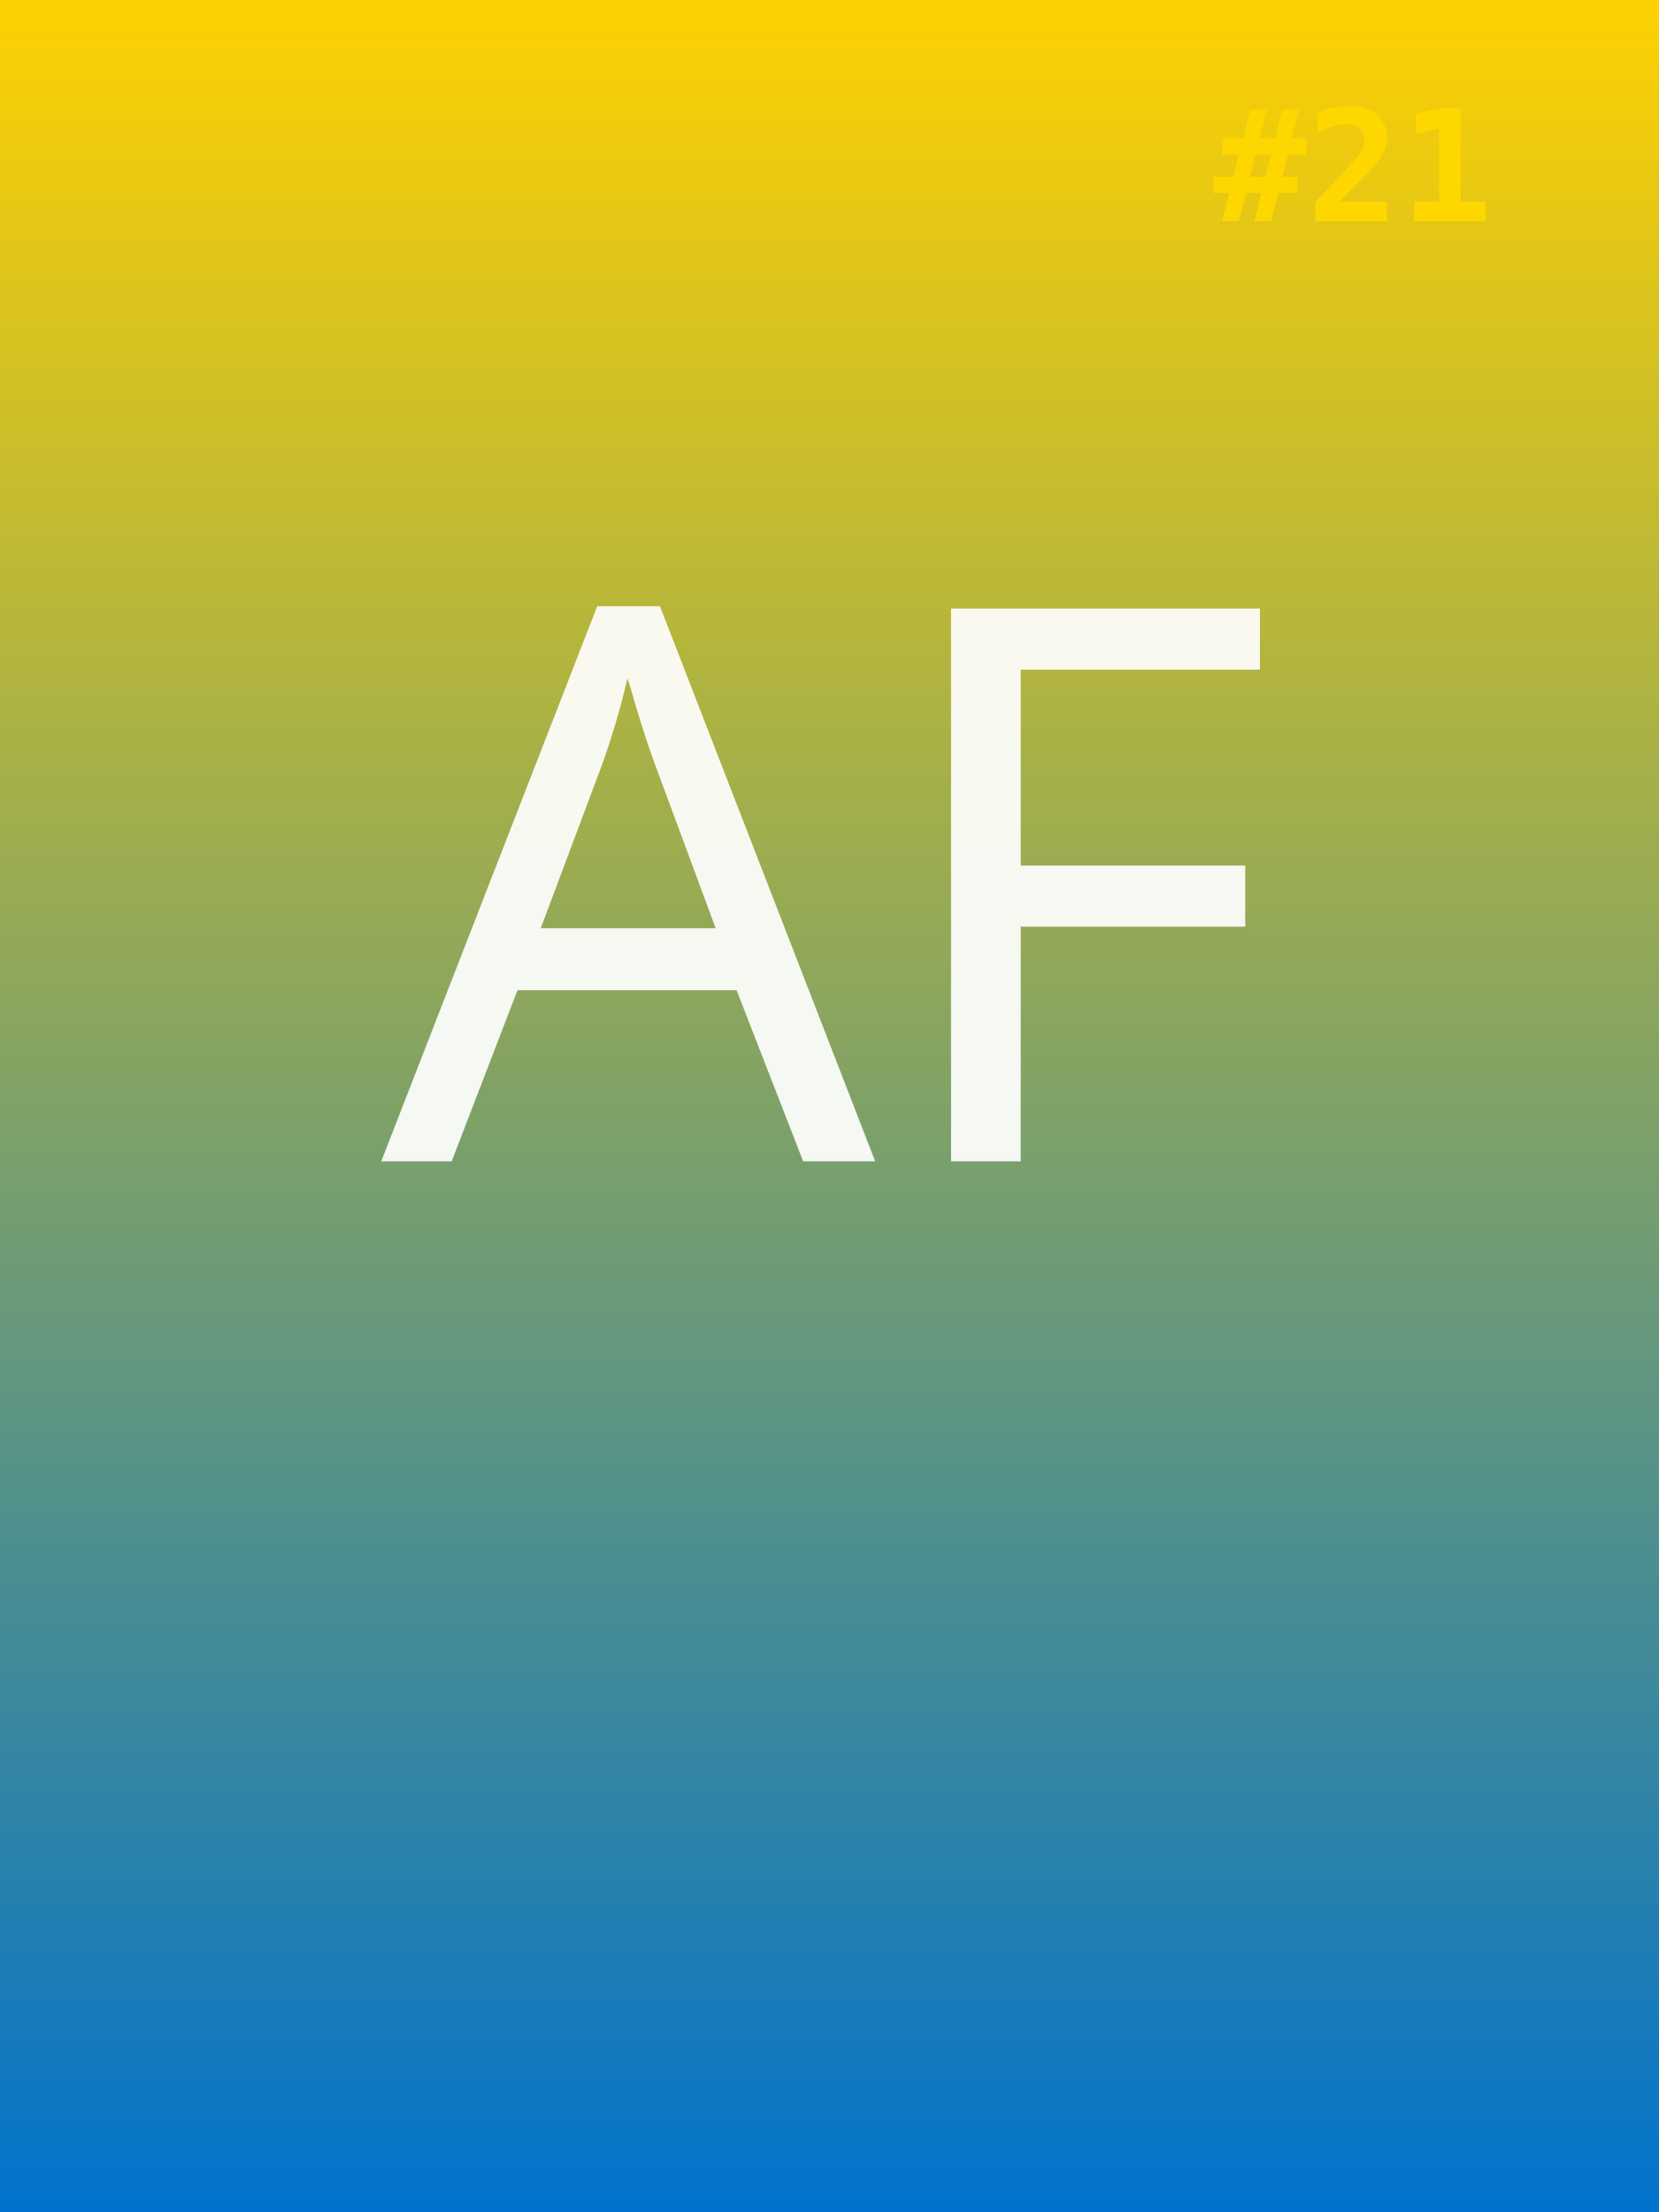
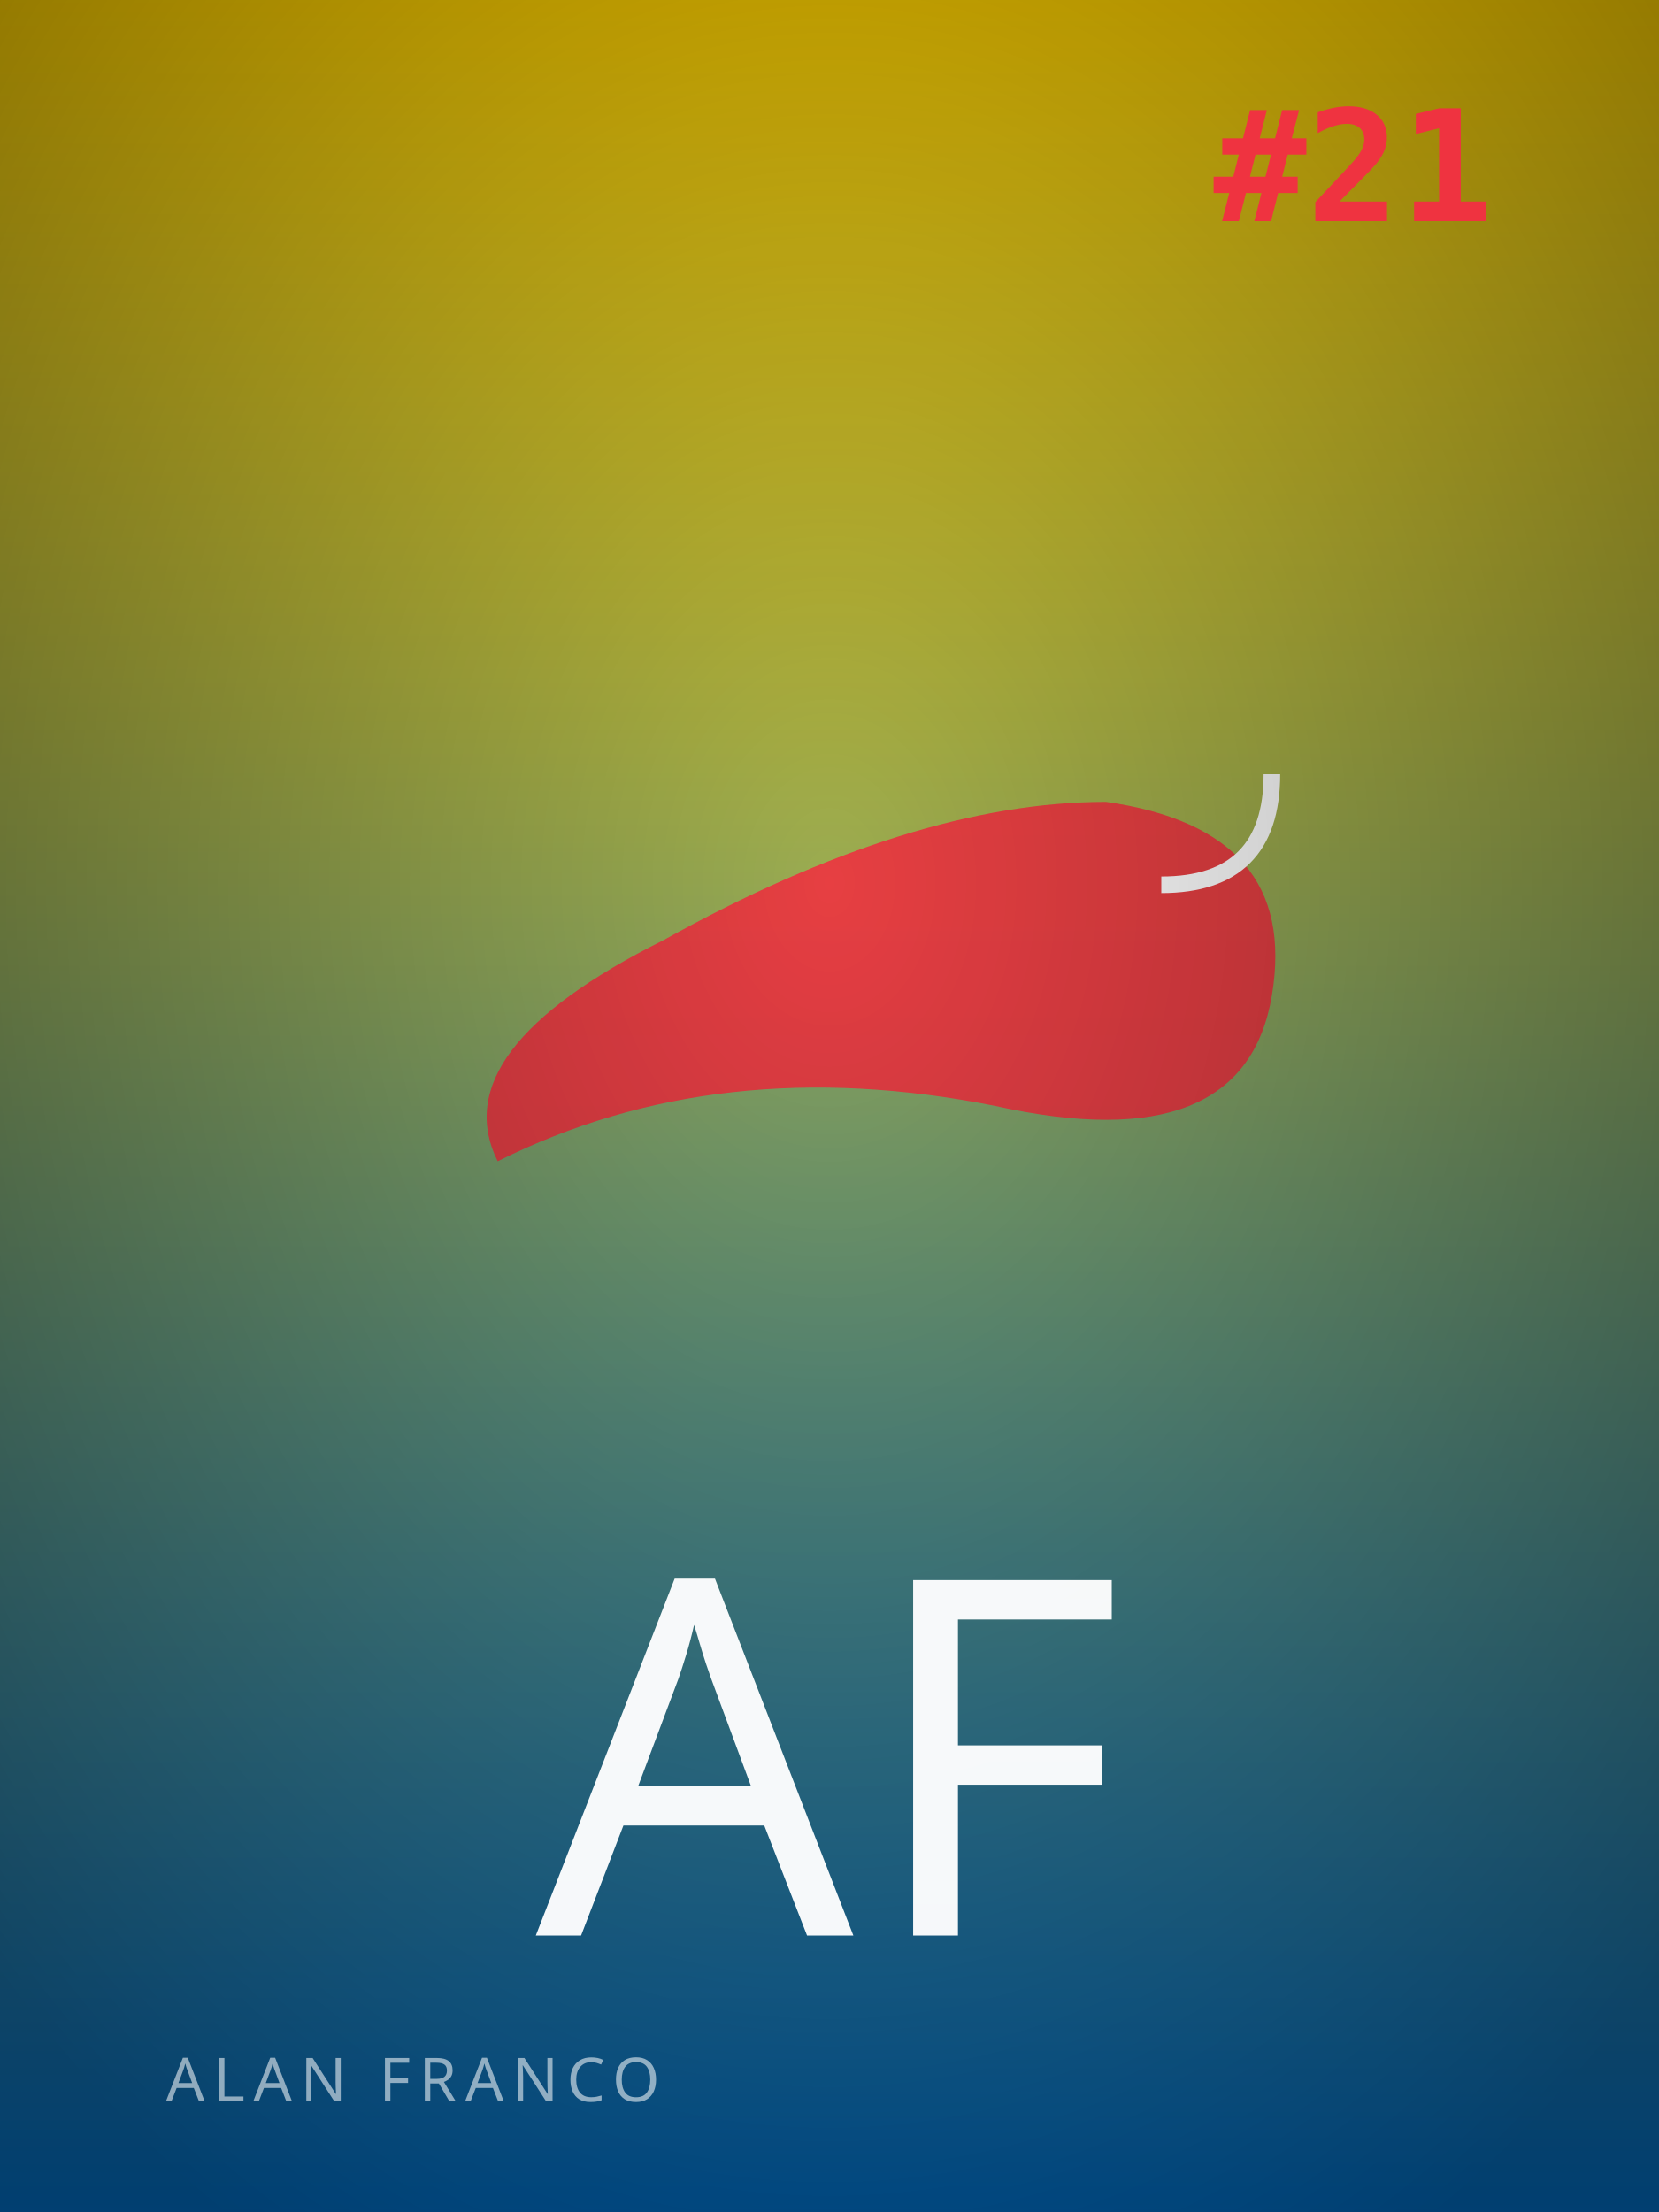
<svg xmlns="http://www.w3.org/2000/svg" viewBox="0 0 600 800" role="img" aria-labelledby="t">
  <defs>
-     <linearGradient id="g" x1="0" y1="0" x2="0" y2="1">
+     <linearGradient id="bg" x1="0" y1="0" x2="0" y2="1">
      <stop offset="0%" stop-color="#FFD100" />
      <stop offset="100%" stop-color="#0072CE" />
    </linearGradient>
+     <radialGradient id="vignette" cx="0.5" cy="0.4" r="0.7">
+       <stop offset="0%" stop-color="transparent" />
+       <stop offset="100%" stop-color="rgba(0,0,0,0.45)" />
+     </radialGradient>
  </defs>
-   <rect width="600" height="800" fill="url(#g)" />
-   <text x="300" y="420" text-anchor="middle" font-family="Anton, Impact, sans-serif" font-size="280" fill="#fff" opacity="0.92">AF</text>
-   <text x="540" y="80" text-anchor="end" font-family="JetBrains Mono, monospace" font-size="56" fill="#FFD700" font-weight="700">#21</text>
+   <rect width="600" height="800" fill="url(#bg)" />
+   <path d="M180 420 Q260 380 360 400 Q450 420 460 360 Q470 300 400 290 Q330 290 240 340 Q160 380 180 420 Z" fill="#EF3340" opacity="0.9" />
+   <path d="M420 320 Q460 320 460 280" fill="none" stroke="#fff" stroke-width="6" />
+   <rect width="600" height="800" fill="url(#vignette)" />
+   <text x="300" y="700" text-anchor="middle" font-family="Anton, Impact, sans-serif" font-size="180" fill="#fff" opacity="0.96" letter-spacing="4">AF</text>
+   <text x="540" y="80" text-anchor="end" font-family="JetBrains Mono, monospace" font-size="56" fill="#EF3340" font-weight="700">#21</text>
+   <text x="60" y="760" font-family="Anton, Impact, sans-serif" font-size="22" fill="#fff" opacity="0.55" letter-spacing="3">ALAN FRANCO</text>
</svg>
